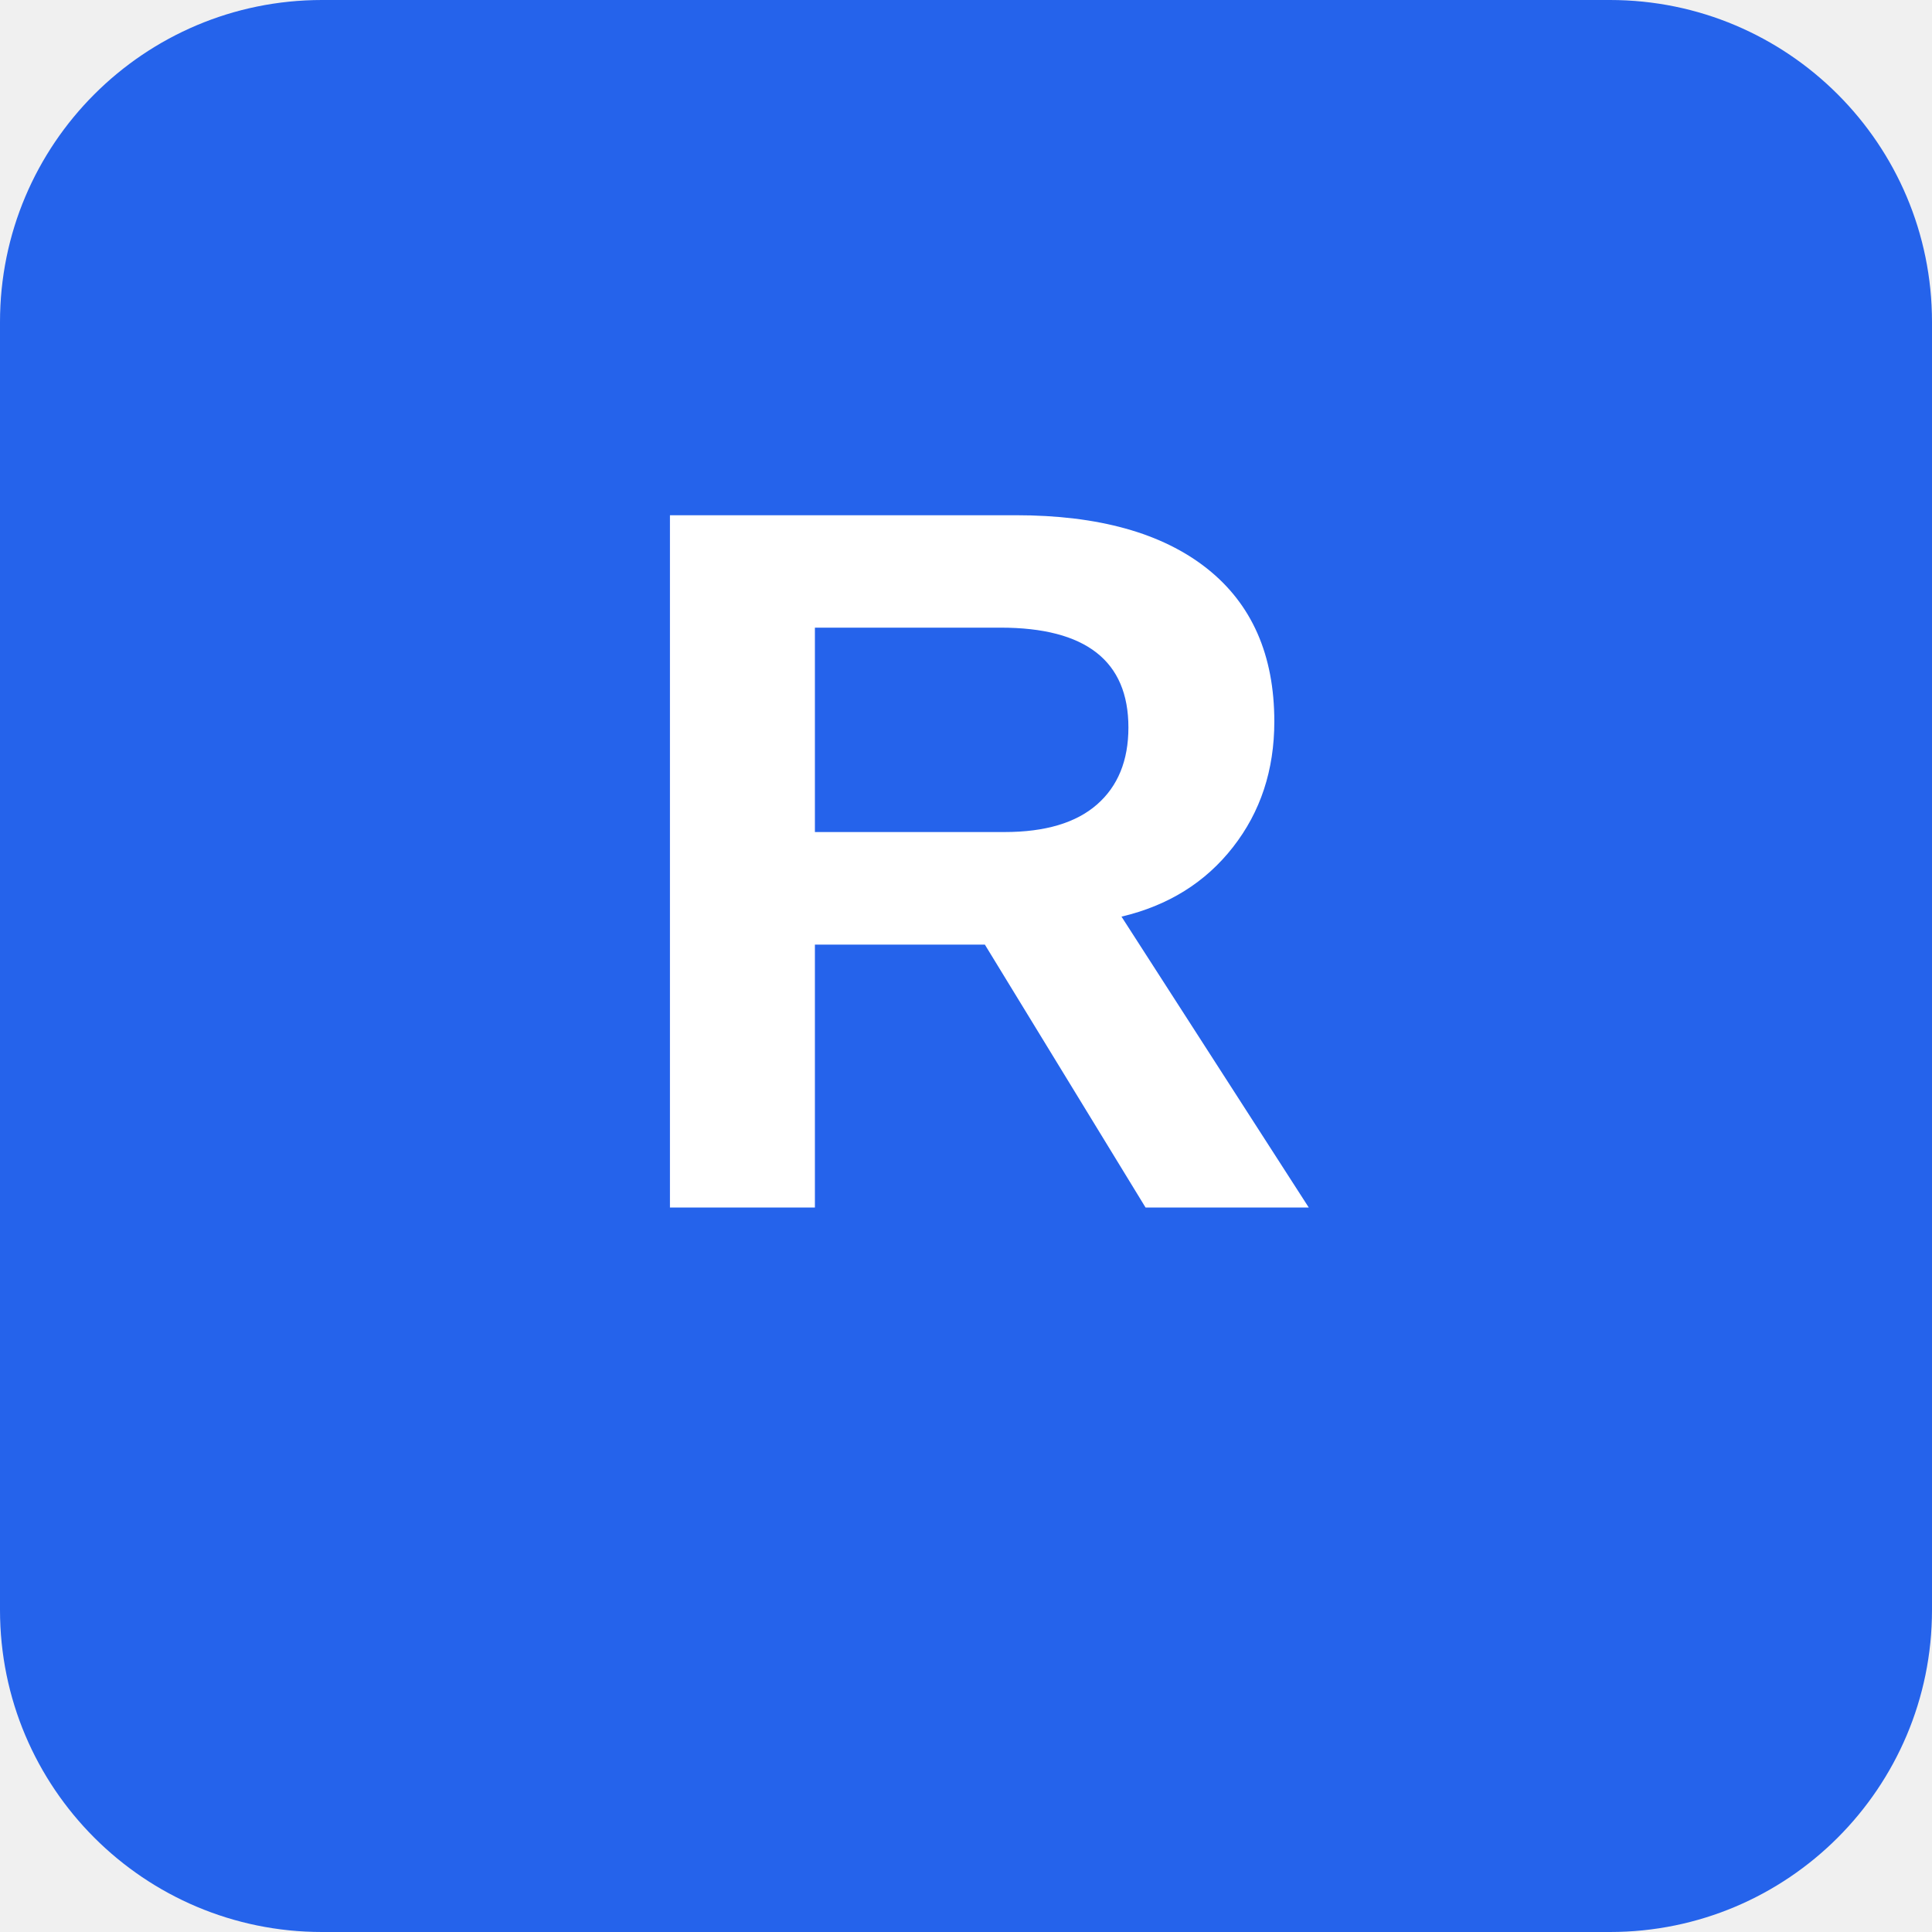
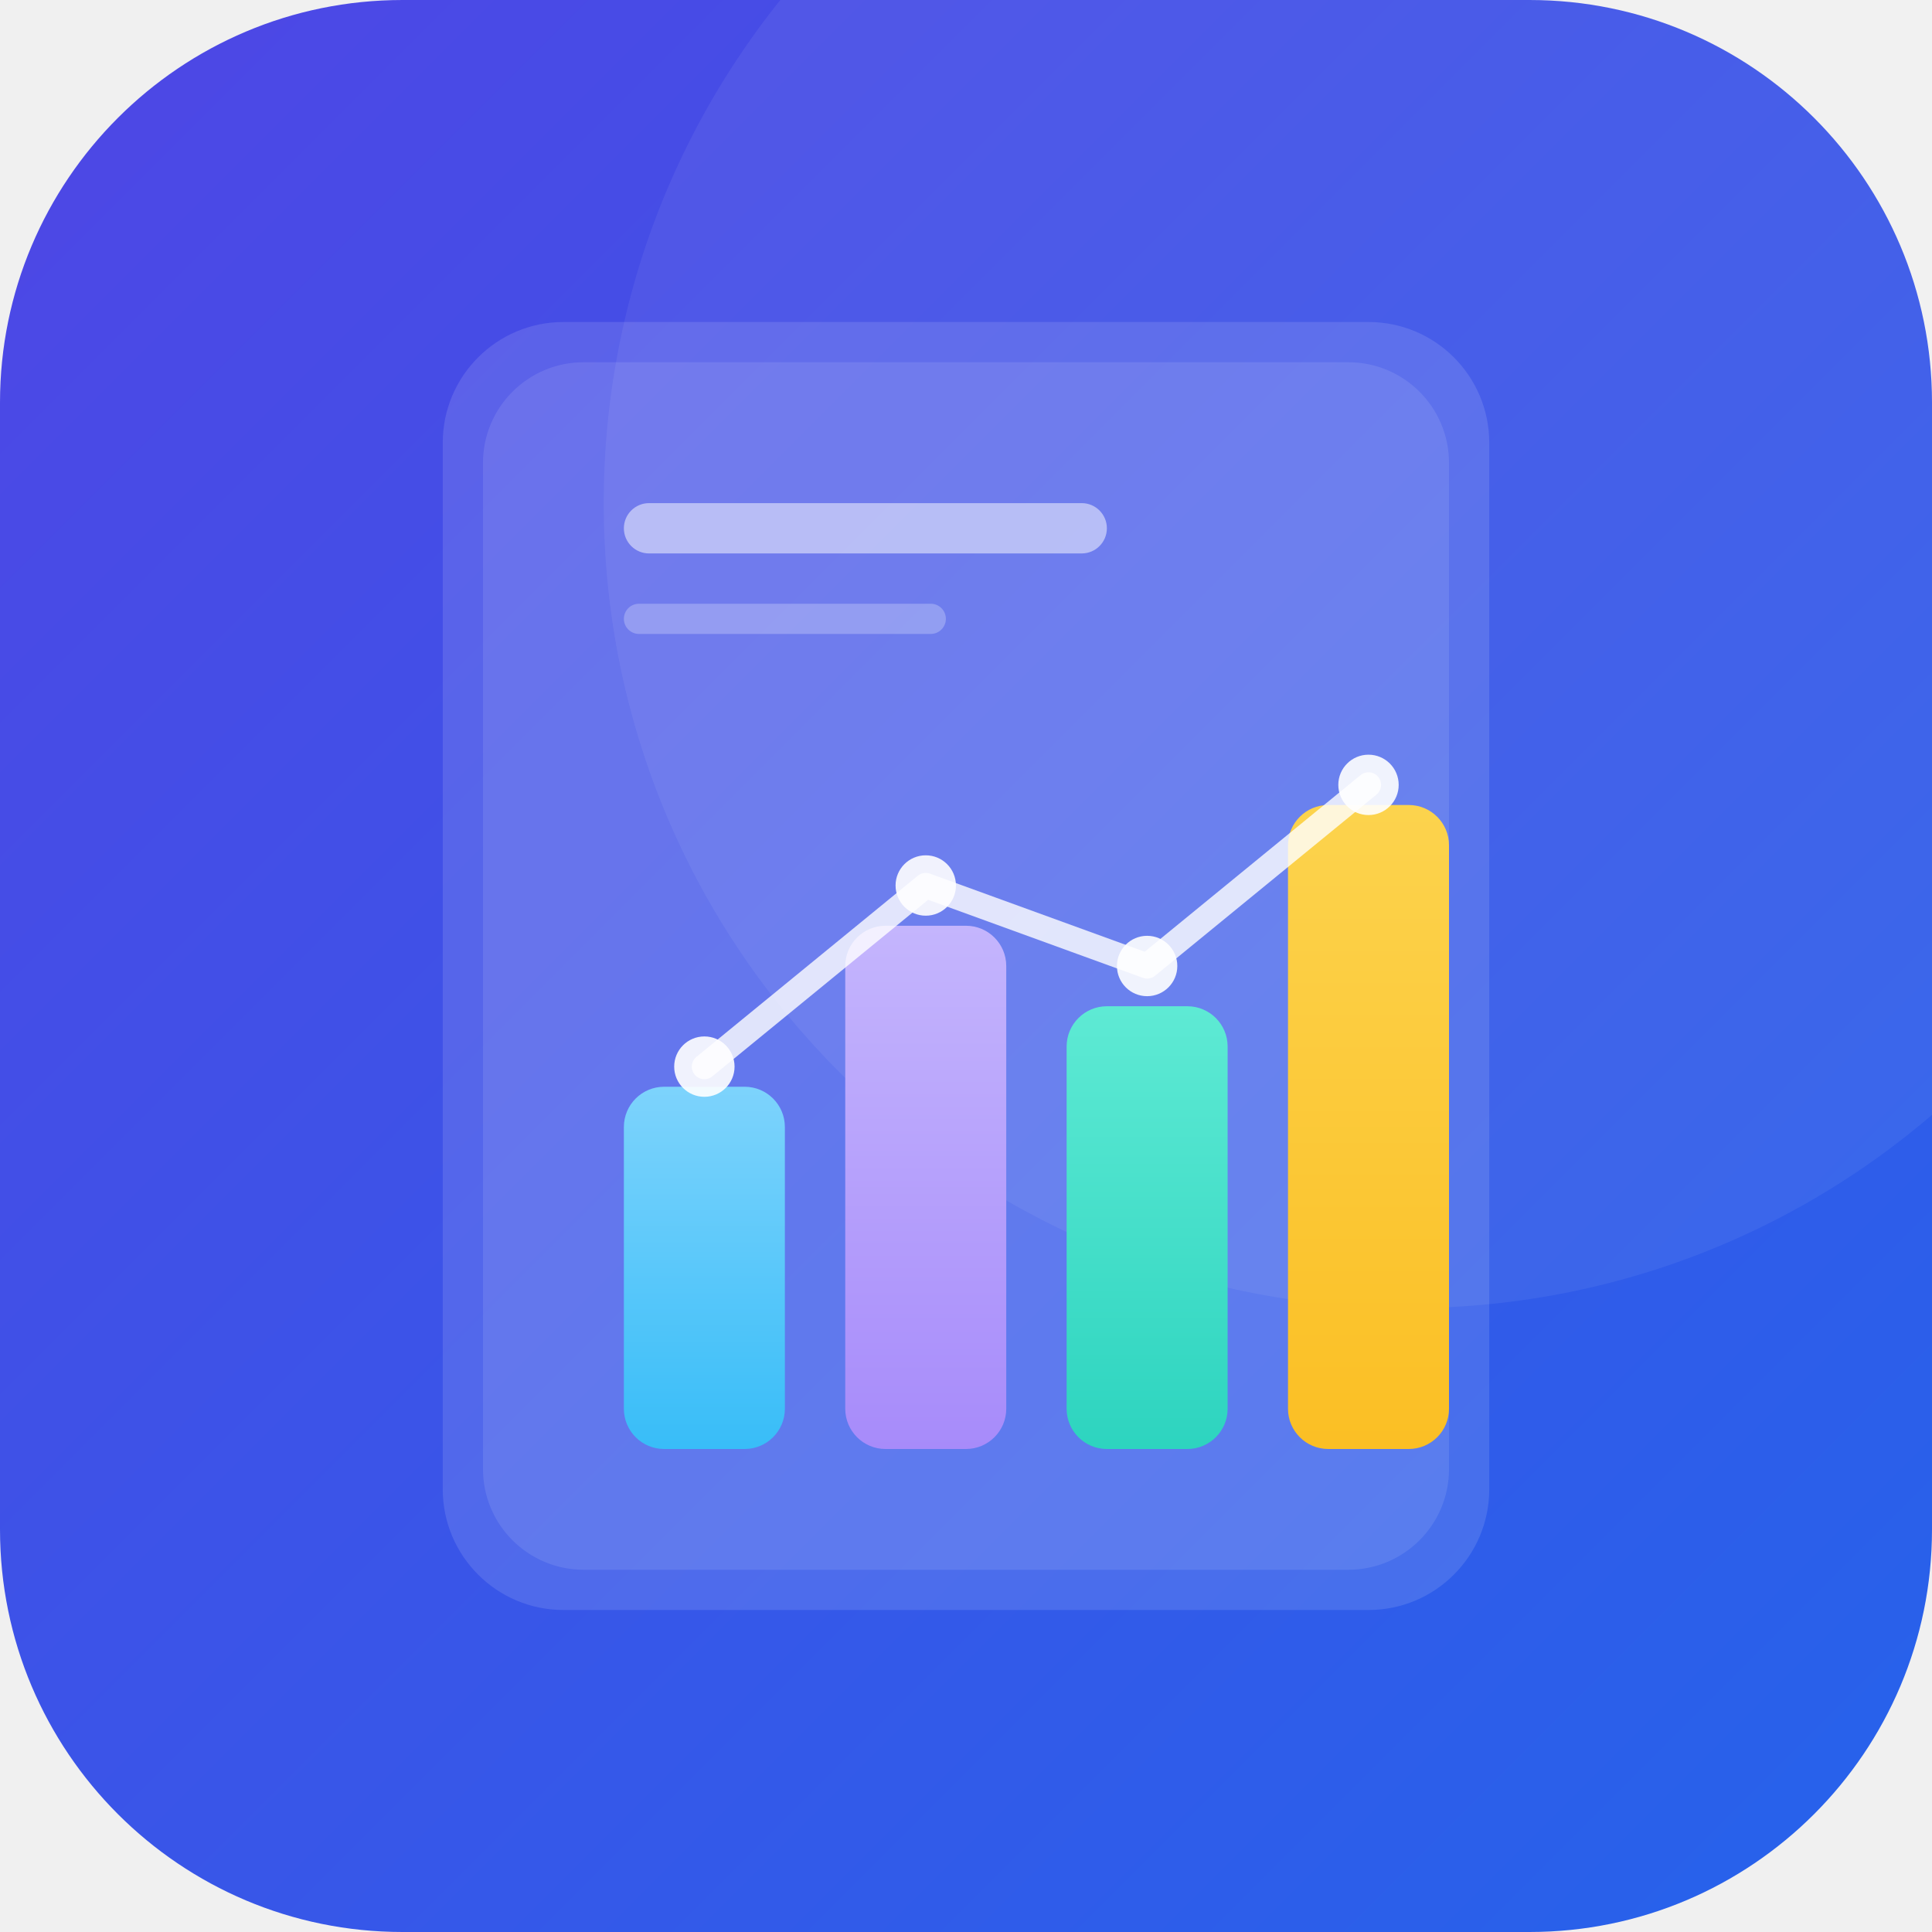
<svg xmlns="http://www.w3.org/2000/svg" width="192" height="192" viewBox="0 0 192 192">
-   <rect width="192" height="192" rx="32" fill="#2563eb" />
-   <text x="96" y="120" text-anchor="middle" font-family="Arial,sans-serif" font-size="100" font-weight="bold" fill="white">R</text>
+   <defs>
+     <linearGradient id="bg" x1="0" y1="0" x2="1" y2="1">
+       <stop offset="0%" stop-color="#4f46e5" />
+       <stop offset="100%" stop-color="#2563eb" />
+     </linearGradient>
+     <linearGradient id="bar1" x1="0" y1="1" x2="0" y2="0">
+       <stop offset="0%" stop-color="#38bdf8" />
+       <stop offset="100%" stop-color="#7dd3fc" />
+     </linearGradient>
+     <linearGradient id="bar2" x1="0" y1="1" x2="0" y2="0">
+       <stop offset="0%" stop-color="#a78bfa" />
+       <stop offset="100%" stop-color="#c4b5fd" />
+     </linearGradient>
+     <linearGradient id="bar3" x1="0" y1="1" x2="0" y2="0">
+       <stop offset="0%" stop-color="#2dd4bf" />
+       <stop offset="100%" stop-color="#5eead4" />
+     </linearGradient>
+     <linearGradient id="bar4" x1="0" y1="1" x2="0" y2="0">
+       <stop offset="0%" stop-color="#fbbf24" />
+       <stop offset="100%" stop-color="#fcd34d" />
+     </linearGradient>
+   </defs>
+   <rect width="192" height="192" rx="40" fill="url(#bg)" />
+   <circle cx="140" cy="50" r="80" fill="white" opacity="0.06" />
+   <rect x="44" y="32" width="104" height="128" rx="12" fill="white" opacity="0.12" />
+   <rect x="48" y="36" width="96" height="120" rx="10" fill="white" opacity="0.10" />
+   <rect x="62" y="50" width="48" height="5" rx="2.5" fill="white" opacity="0.5" />
+   <rect x="62" y="60" width="32" height="3" rx="1.5" fill="white" opacity="0.25" />
+   <rect x="62" y="108" width="16" height="36" rx="4" fill="url(#bar1)" />
+   <rect x="84" y="92" width="16" height="52" rx="4" fill="url(#bar2)" />
+   <rect x="106" y="100" width="16" height="44" rx="4" fill="url(#bar3)" />
+   <rect x="128" y="80" width="16" height="64" rx="4" fill="url(#bar4)" />
+   <polyline points="70,106 92,88 114,96 136,78" fill="none" stroke="white" stroke-width="2.5" stroke-linecap="round" stroke-linejoin="round" opacity="0.8" />
+   <circle cx="70" cy="106" r="3" fill="white" opacity="0.9" />
+   <circle cx="92" cy="88" r="3" fill="white" opacity="0.9" />
+   <circle cx="114" cy="96" r="3" fill="white" opacity="0.9" />
+   <circle cx="136" cy="78" r="3" fill="white" opacity="0.9" />
</svg>
